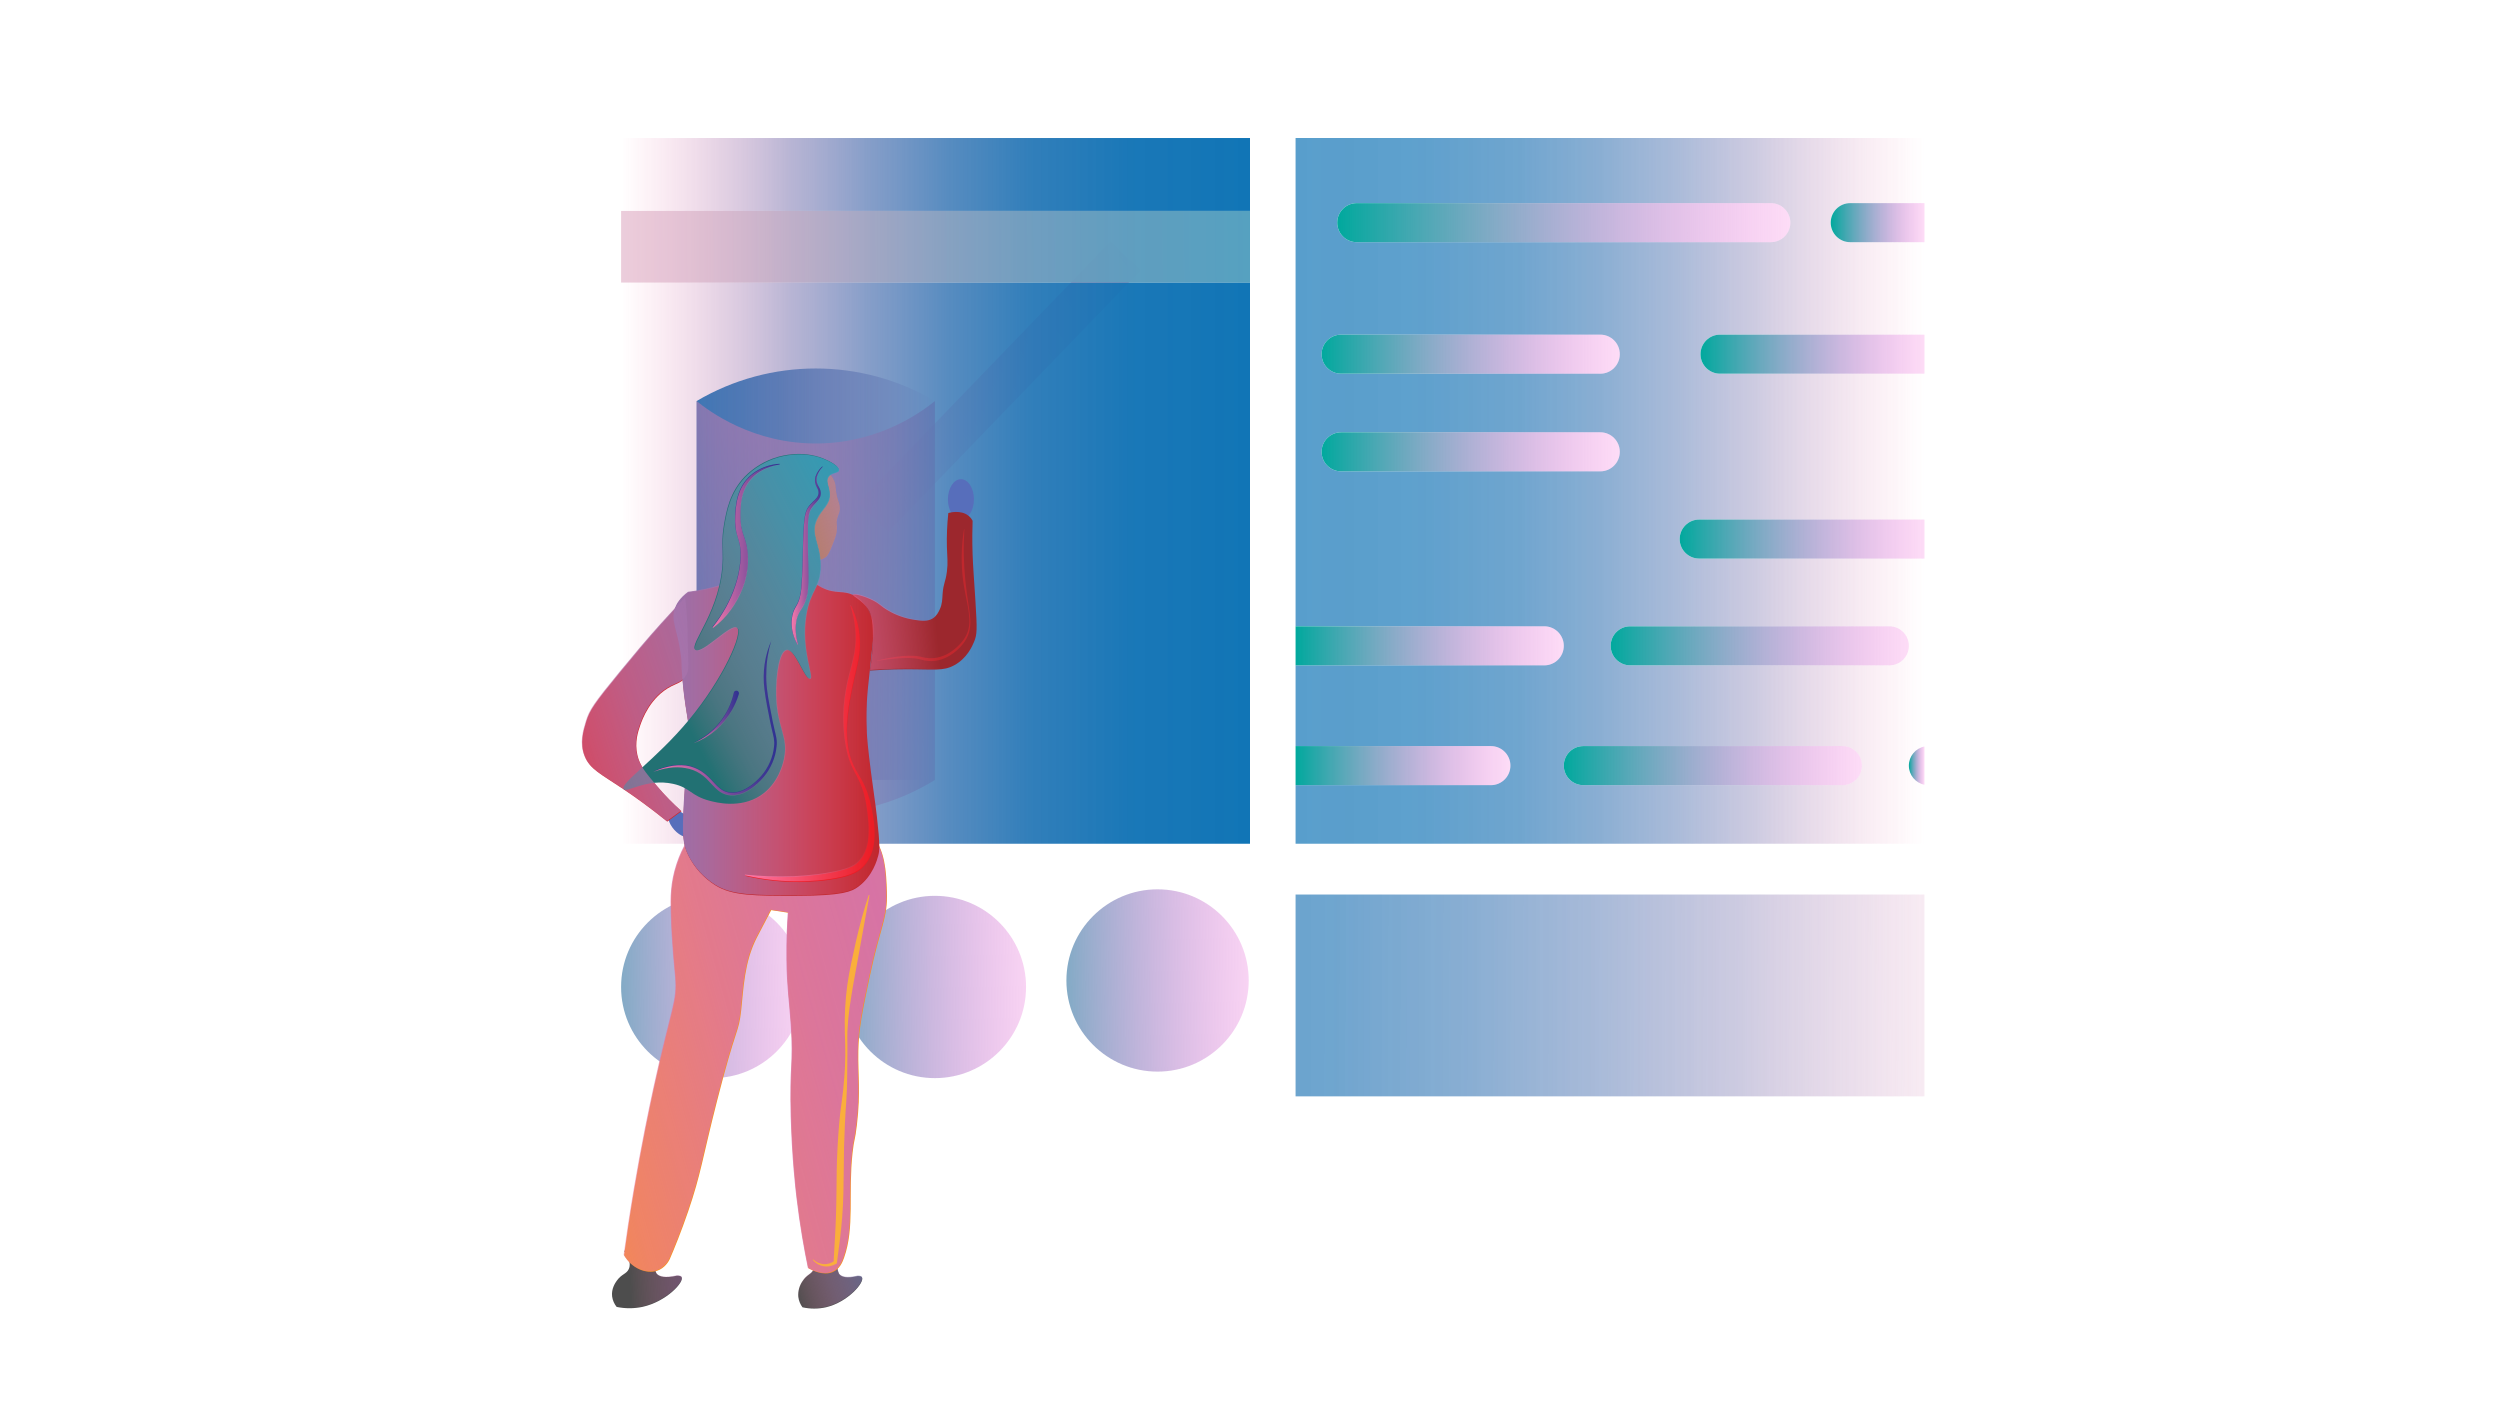
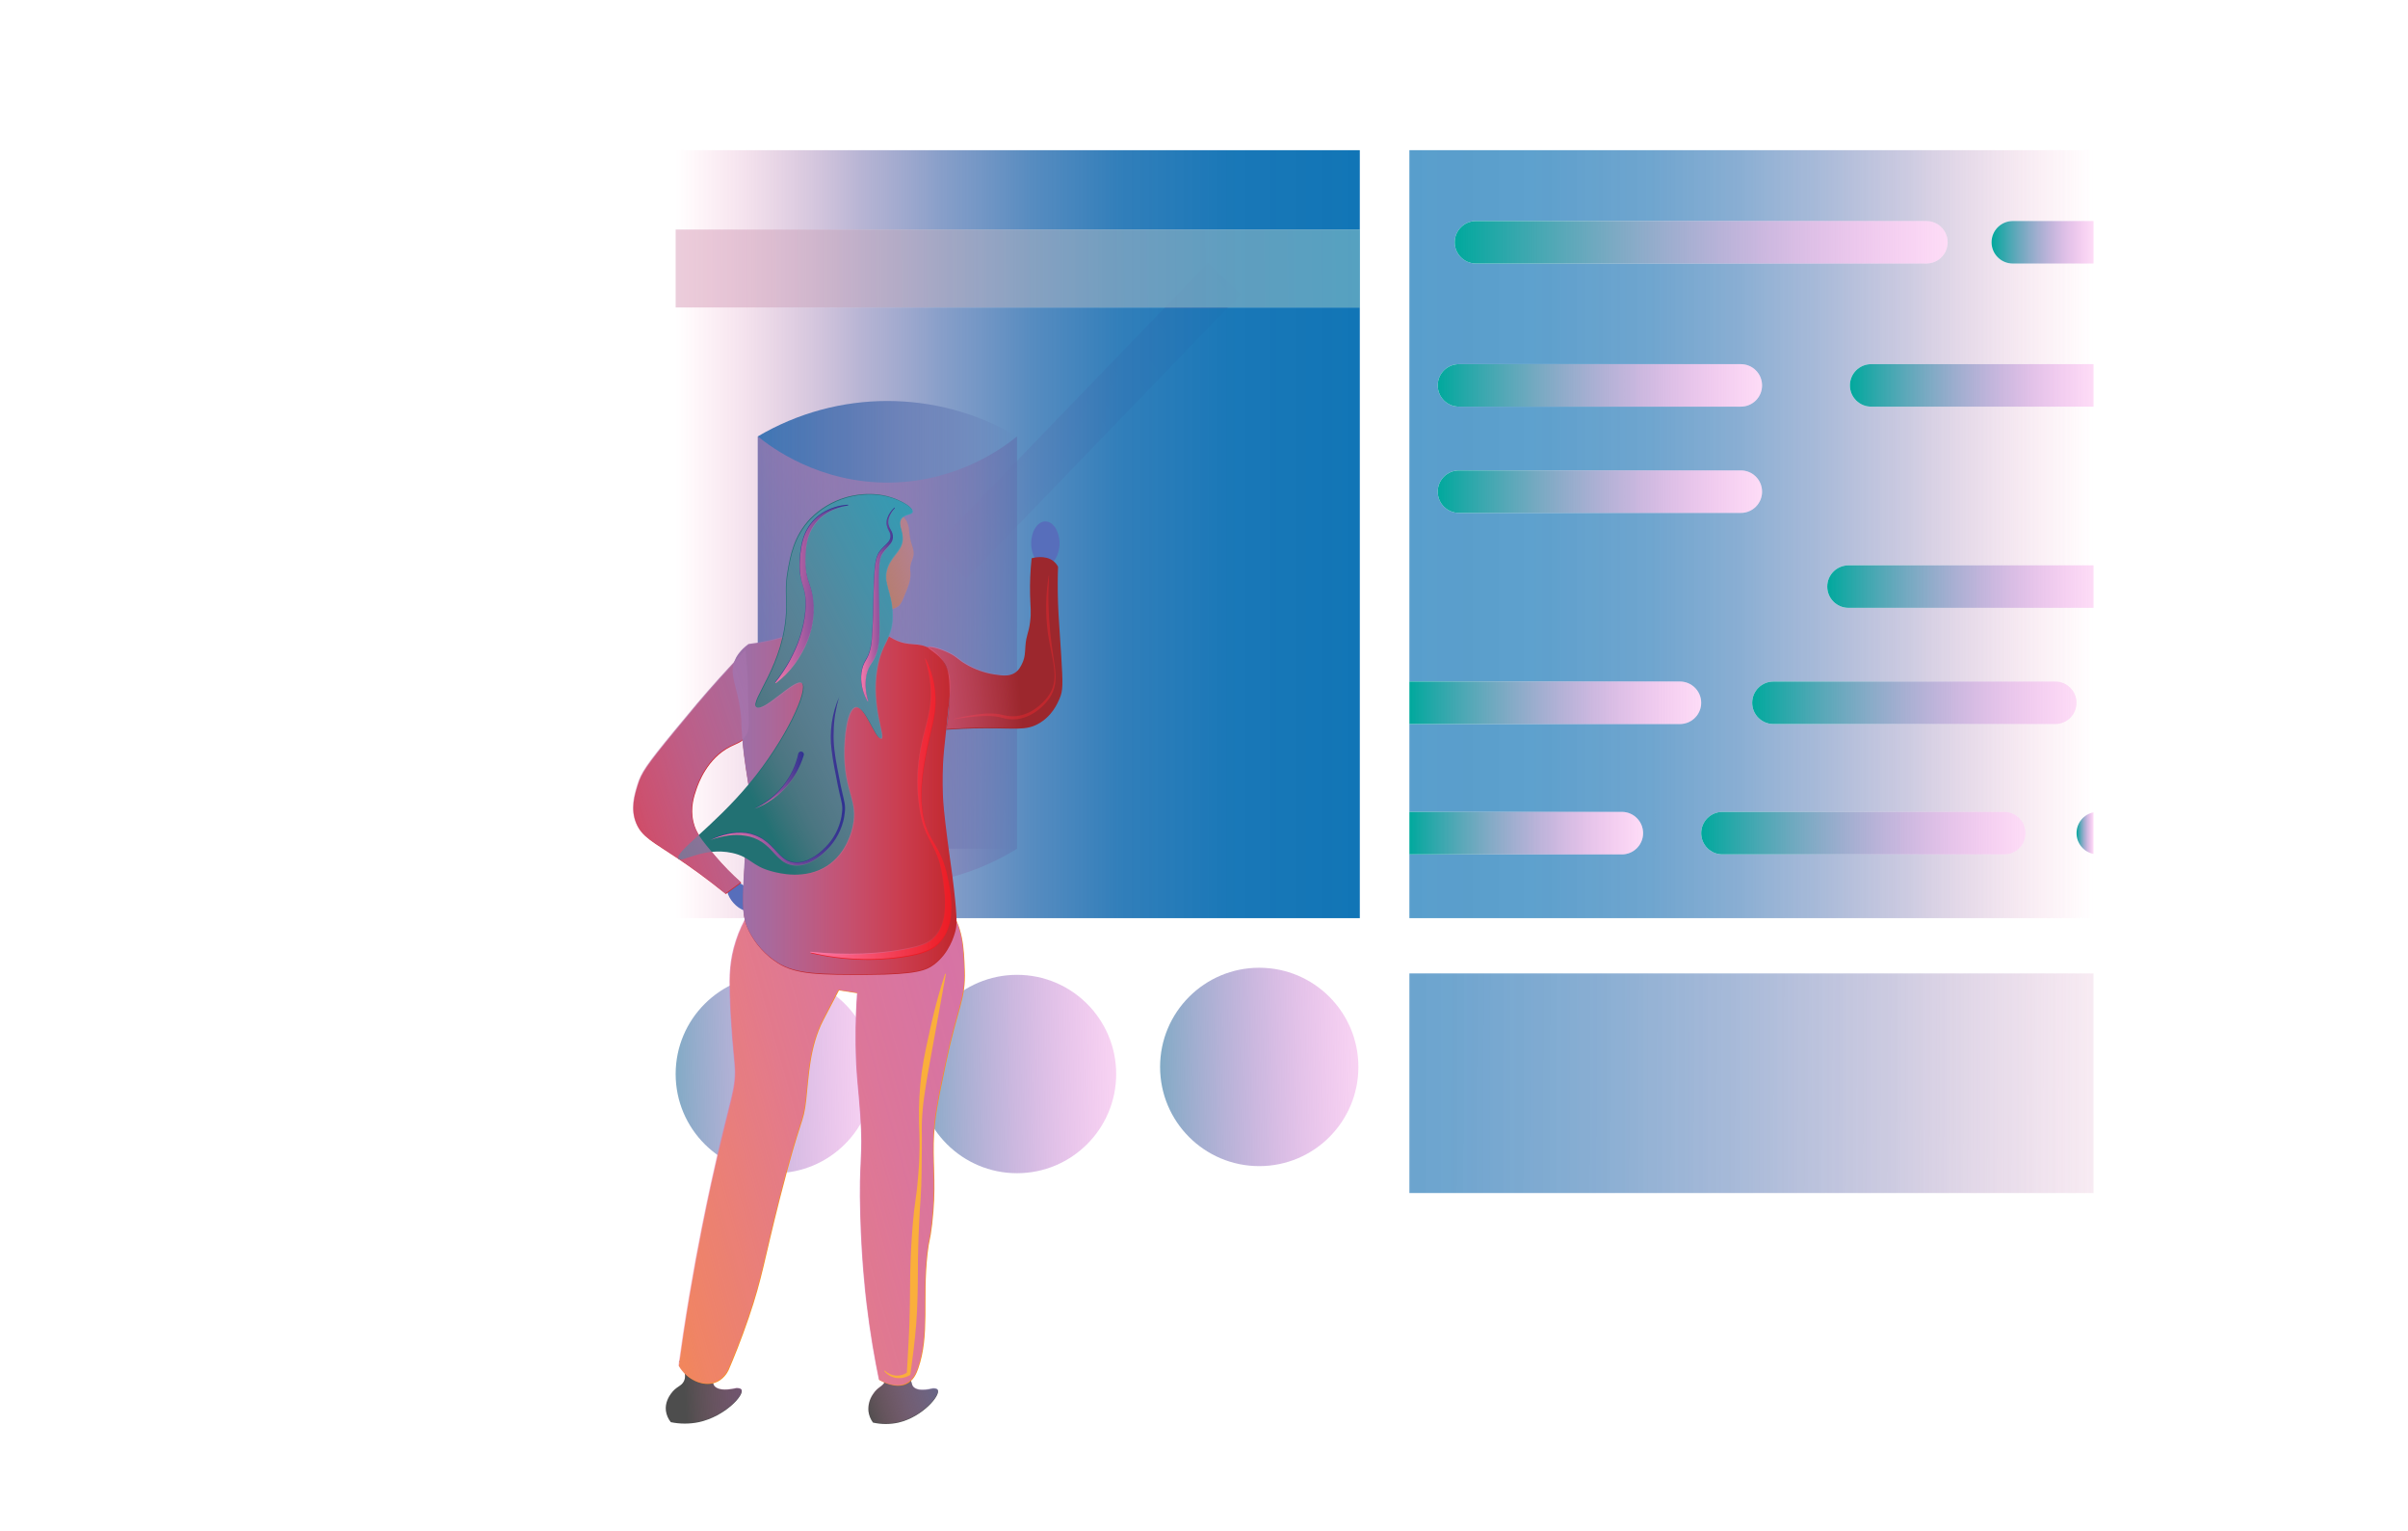
- <svg xmlns="http://www.w3.org/2000/svg" xmlns:xlink="http://www.w3.org/1999/xlink" viewBox="0 0 1920 1080">
+ <svg xmlns="http://www.w3.org/2000/svg" xmlns:xlink="http://www.w3.org/1999/xlink" viewBox="0 0 1700 1080">
  <defs>
    <linearGradient id="linear-gradient-17" x1="477" y1="134" x2="960" y2="134" gradientTransform="matrix(-1, 0, 0, 1, 1437, 0)" xlink:href="#linear-gradient" />
    <linearGradient id="Orchid-6" x1="607.07" y1="426.82" x2="634.11" y2="426.82" xlink:href="#Orchid" />
    <linearGradient id="linear-gradient-2" x1="995" y1="377" x2="1478" y2="377" gradientTransform="matrix(1, 0, 0, 1, 0, 0)" xlink:href="#linear-gradient" />
    <linearGradient id="linear-gradient-3" x1="1027" y1="171" x2="1375" y2="171" gradientUnits="userSpaceOnUse">
      <stop offset="0" stop-color="#00a99d" />
      <stop offset="0.61" stop-color="#9574bf" stop-opacity="0.52" />
      <stop offset="1" stop-color="#f652d5" stop-opacity="0.2" />
    </linearGradient>
    <linearGradient id="linear-gradient-4" x1="1015" y1="272" x2="1244" y2="272" xlink:href="#linear-gradient-3" />
    <linearGradient id="linear-gradient-5" x1="1015" y1="347" x2="1244" y2="347" xlink:href="#linear-gradient-3" />
    <linearGradient id="linear-gradient-6" x1="1290" y1="414" x2="1478" y2="414" xlink:href="#linear-gradient-3" />
    <linearGradient id="linear-gradient-7" x1="1306" y1="272" x2="1478" y2="272" xlink:href="#linear-gradient-3" />
    <linearGradient id="linear-gradient-8" x1="995" y1="496" x2="1201" y2="496" xlink:href="#linear-gradient-3" />
    <linearGradient id="linear-gradient-9" x1="1237" y1="496" x2="1466" y2="496" xlink:href="#linear-gradient-3" />
    <linearGradient id="linear-gradient-10" x1="995" y1="588" x2="1160" y2="588" xlink:href="#linear-gradient-3" />
    <linearGradient id="linear-gradient-11" x1="1201" y1="588" x2="1430" y2="588" xlink:href="#linear-gradient-3" />
    <linearGradient id="linear-gradient-12" x1="1466" y1="588" x2="1478" y2="588" xlink:href="#linear-gradient-3" />
    <linearGradient id="linear-gradient-13" x1="1406" x2="1478" xlink:href="#linear-gradient-3" />
    <linearGradient id="linear-gradient-14" x1="535" y1="441" x2="718" y2="441" gradientTransform="matrix(1, 0, 0, 1, 0, 0)" xlink:href="#linear-gradient" />
    <linearGradient id="Orchid" x1="835" y1="386.43" x2="404.18" y2="530.04" gradientUnits="userSpaceOnUse">
      <stop offset="0" stop-color="#ff7bab" />
      <stop offset="0.22" stop-color="#ff7bab" stop-opacity="0.76" />
      <stop offset="0.6" stop-color="#ff7bab" stop-opacity="0.36" />
      <stop offset="0.87" stop-color="#ff7bab" stop-opacity="0.1" />
      <stop offset="1" stop-color="#ff7bab" stop-opacity="0" />
    </linearGradient>
    <linearGradient id="linear-gradient-15" x1="934.5" y1="172.45" x2="589.46" y2="429.78" gradientTransform="translate(448.09 -461.45) rotate(46.01)" gradientUnits="userSpaceOnUse">
      <stop offset="0" stop-color="#ff7bab" />
      <stop offset="0.08" stop-color="#ff7bab" stop-opacity="0.91" />
      <stop offset="0.51" stop-color="#ff7bab" stop-opacity="0.43" />
      <stop offset="0.82" stop-color="#ff7bab" stop-opacity="0.12" />
      <stop offset="0.95" stop-color="#ff7bab" stop-opacity="0" />
      <stop offset="1" stop-color="#ff7bab" stop-opacity="0" />
    </linearGradient>
    <linearGradient id="linear-gradient-16" x1="477" y1="432.5" x2="960" y2="432.5" gradientTransform="matrix(-1, 0, 0, 1, 1437, 0)" xlink:href="#linear-gradient" />
    <linearGradient id="linear-gradient" x1="1741.97" y1="763.18" x2="913.69" y2="765.3" gradientTransform="matrix(1, 0, 0, -1, 0, 1529)" gradientUnits="userSpaceOnUse">
      <stop offset="0" stop-color="#1175b6" />
      <stop offset="0.19" stop-color="#1575b6" stop-opacity="0.98" />
      <stop offset="0.35" stop-color="#2275b5" stop-opacity="0.93" />
      <stop offset="0.48" stop-color="#3776b4" stop-opacity="0.84" />
      <stop offset="0.61" stop-color="#5677b3" stop-opacity="0.71" />
      <stop offset="0.73" stop-color="#7d78b1" stop-opacity="0.55" />
      <stop offset="0.84" stop-color="#ad79af" stop-opacity="0.34" />
      <stop offset="0.95" stop-color="#e57aac" stop-opacity="0.11" />
      <stop offset="1" stop-color="#ff7bab" stop-opacity="0" />
    </linearGradient>
    <linearGradient id="linear-gradient-18" x1="477" y1="189.5" x2="960" y2="189.5" gradientTransform="matrix(-1, 0, 0, 1, 1437, 0)" xlink:href="#linear-gradient" />
    <linearGradient id="linear-gradient-19" x1="188.94" y1="197.84" x2="1021.98" y2="184.72" gradientUnits="userSpaceOnUse">
      <stop offset="0" stop-color="#ff7bab" />
      <stop offset="0.64" stop-color="#b7b6c2" />
      <stop offset="0.95" stop-color="#98cfcb" />
      <stop offset="0.96" stop-color="#9ecac9" stop-opacity="0.94" />
      <stop offset="0.98" stop-color="#d2a0b9" stop-opacity="0.44" />
      <stop offset="0.99" stop-color="#f285af" stop-opacity="0.12" />
      <stop offset="1" stop-color="#ff7bab" stop-opacity="0" />
    </linearGradient>
    <linearGradient id="linear-gradient-20" x1="735.76" y1="755.41" x2="976.82" y2="751.62" xlink:href="#linear-gradient-3" />
    <linearGradient id="linear-gradient-21" x1="564.76" y1="760.41" x2="805.82" y2="756.62" xlink:href="#linear-gradient-3" />
    <linearGradient id="linear-gradient-22" x1="393.76" y1="760.41" x2="634.82" y2="756.62" xlink:href="#linear-gradient-3" />
    <linearGradient id="linear-gradient-23" x1="793.83" y1="930.02" x2="608.12" y2="988.35" gradientUnits="userSpaceOnUse">
      <stop offset="0" stop-color="#2571ab" />
      <stop offset="0.25" stop-color="#2871ab" stop-opacity="0.98" />
      <stop offset="0.4" stop-color="#3372ab" stop-opacity="0.94" />
      <stop offset="0.53" stop-color="#4672ab" stop-opacity="0.85" />
      <stop offset="0.65" stop-color="#6074ab" stop-opacity="0.73" />
      <stop offset="0.75" stop-color="#8275ab" stop-opacity="0.57" />
      <stop offset="0.85" stop-color="#ac77ab" stop-opacity="0.38" />
      <stop offset="0.94" stop-color="#dc79ab" stop-opacity="0.16" />
      <stop offset="1" stop-color="#ff7bab" stop-opacity="0" />
    </linearGradient>
    <linearGradient id="linear-gradient-24" x1="754.82" y1="965.89" x2="483.29" y2="981.31" gradientUnits="userSpaceOnUse">
      <stop offset="0" stop-color="#1f34ab" />
      <stop offset="0.25" stop-color="#2235ab" stop-opacity="0.98" />
      <stop offset="0.41" stop-color="#2e39ab" stop-opacity="0.94" />
      <stop offset="0.53" stop-color="#413fab" stop-opacity="0.85" />
      <stop offset="0.65" stop-color="#5c47ab" stop-opacity="0.73" />
      <stop offset="0.75" stop-color="#7e52ab" stop-opacity="0.57" />
      <stop offset="0.85" stop-color="#a960ab" stop-opacity="0.38" />
      <stop offset="0.94" stop-color="#db70ab" stop-opacity="0.16" />
      <stop offset="1" stop-color="#ff7bab" stop-opacity="0" />
    </linearGradient>
    <linearGradient id="linear-gradient-25" x1="904.72" y1="714.75" x2="350.73" y2="869.8" gradientUnits="userSpaceOnUse">
      <stop offset="0" stop-color="#d371ab" />
      <stop offset="0.23" stop-color="#d471ab" stop-opacity="0.99" />
      <stop offset="0.38" stop-color="#d572ab" stop-opacity="0.95" />
      <stop offset="0.5" stop-color="#d872ab" stop-opacity="0.88" />
      <stop offset="0.61" stop-color="#dd73ab" stop-opacity="0.78" />
      <stop offset="0.7" stop-color="#e274ab" stop-opacity="0.65" />
      <stop offset="0.8" stop-color="#e976ab" stop-opacity="0.5" />
      <stop offset="0.88" stop-color="#f178ab" stop-opacity="0.31" />
      <stop offset="0.96" stop-color="#fa7aab" stop-opacity="0.11" />
      <stop offset="1" stop-color="#ff7bab" stop-opacity="0" />
    </linearGradient>
    <linearGradient id="linear-gradient-26" x1="517.2" y1="562.96" x2="675.08" y2="562.96" gradientUnits="userSpaceOnUse">
      <stop offset="0" stop-color="#9871ab" />
      <stop offset="0.16" stop-color="#a572ab" stop-opacity="0.88" />
      <stop offset="0.49" stop-color="#c675ab" stop-opacity="0.56" />
      <stop offset="0.96" stop-color="#fa7bab" stop-opacity="0.04" />
      <stop offset="1" stop-color="#ff7bab" stop-opacity="0" />
    </linearGradient>
    <linearGradient id="linear-gradient-27" x1="809.69" y1="331.91" x2="593.94" y2="398.49" gradientUnits="userSpaceOnUse">
      <stop offset="0" stop-color="#888fdc" />
      <stop offset="0.23" stop-color="#898fdb" stop-opacity="0.99" />
      <stop offset="0.37" stop-color="#8e8eda" stop-opacity="0.95" />
      <stop offset="0.49" stop-color="#968dd6" stop-opacity="0.88" />
      <stop offset="0.6" stop-color="#a18bd2" stop-opacity="0.79" />
      <stop offset="0.69" stop-color="#af88cc" stop-opacity="0.67" />
      <stop offset="0.78" stop-color="#c185c4" stop-opacity="0.52" />
      <stop offset="0.87" stop-color="#d682bc" stop-opacity="0.34" />
      <stop offset="0.95" stop-color="#ee7eb2" stop-opacity="0.14" />
      <stop offset="1" stop-color="#ff7bab" stop-opacity="0" />
    </linearGradient>
    <linearGradient id="linear-gradient-28" x1="836.35" y1="356.2" x2="510.31" y2="521.94" gradientUnits="userSpaceOnUse">
      <stop offset="0" stop-color="#1ea4bc" />
      <stop offset="0.24" stop-color="#21a3bc" stop-opacity="0.99" />
      <stop offset="0.39" stop-color="#2ba2bb" stop-opacity="0.94" />
      <stop offset="0.52" stop-color="#3d9eba" stop-opacity="0.86" />
      <stop offset="0.63" stop-color="#559ab8" stop-opacity="0.75" />
      <stop offset="0.73" stop-color="#7594b5" stop-opacity="0.61" />
      <stop offset="0.83" stop-color="#9c8db2" stop-opacity="0.44" />
      <stop offset="0.92" stop-color="#ca85af" stop-opacity="0.24" />
      <stop offset="1" stop-color="#ff7bab" stop-opacity="0" />
    </linearGradient>
    <linearGradient id="Orchid-2" x1="569.77" y1="570.85" x2="671.69" y2="570.85" xlink:href="#Orchid" />
    <linearGradient id="linear-gradient-29" x1="674.93" y1="493.99" x2="381.1" y2="589.49" gradientUnits="userSpaceOnUse">
      <stop offset="0" stop-color="#9871ab" />
      <stop offset="0.21" stop-color="#9a71ab" stop-opacity="0.98" />
      <stop offset="0.36" stop-color="#a072ab" stop-opacity="0.93" />
      <stop offset="0.5" stop-color="#a973ab" stop-opacity="0.83" />
      <stop offset="0.63" stop-color="#b774ab" stop-opacity="0.7" />
      <stop offset="0.75" stop-color="#c976ab" stop-opacity="0.53" />
      <stop offset="0.86" stop-color="#de78ab" stop-opacity="0.32" />
      <stop offset="0.97" stop-color="#f87aab" stop-opacity="0.07" />
      <stop offset="1" stop-color="#ff7bab" stop-opacity="0" />
    </linearGradient>
    <linearGradient id="linear-gradient-30" x1="429.42" y1="480.83" x2="716.77" y2="454.19" xlink:href="#linear-gradient-25" />
    <linearGradient id="Orchid-3" x1="530.61" y1="550.79" x2="567.61" y2="550.79" xlink:href="#Orchid" />
    <linearGradient id="Orchid-4" x1="500.61" y1="551.38" x2="596.7" y2="551.38" xlink:href="#Orchid" />
    <linearGradient id="Orchid-5" x1="544.61" y1="419.32" x2="601.61" y2="419.32" xlink:href="#Orchid" />
    <style>
            .cls-25{fill:#4d4d4d}.cls-28{fill:#576ebb}.cls-33{fill:#c0272d}.cls-41{fill:#2e3191}
        </style>
  </defs>
  <g id="board">
    <rect x="995" y="687" width="483" height="155" transform="translate(2473 1529) rotate(180)" style="fill:url(#linear-gradient);opacity:.7" />
    <path d="M1406,171a15,15,0,0,1,15-15h57V106H995V481h191a15,15,0,0,1,0,30H995v62h150a15,15,0,0,1,0,30H995v45h483V602.7a15,15,0,0,1,0-29.4V429H1305a15,15,0,0,1,0-30h173V287H1321a15,15,0,0,1,0-30h157V186h-57A15,15,0,0,1,1406,171Zm-376,86h199a15,15,0,0,1,0,30H1030a15,15,0,0,1,0-30Zm0,105a15,15,0,0,1,0-30h199a15,15,0,0,1,0,30Zm385,241H1216a15,15,0,0,1,0-30h199a15,15,0,0,1,0,30Zm36-122a15,15,0,0,1,0,30H1252a15,15,0,0,1,0-30Zm-91-295H1042a15,15,0,0,1,0-30h318a15,15,0,0,1,0,30Z" style="fill:url(#linear-gradient-2);opacity:.7" />
    <path d="M1360,156H1042a15,15,0,0,0,0,30h318a15,15,0,0,0,0-30Z" style="fill:url(#linear-gradient-3)" />
    <path d="M1030,287h199a15,15,0,0,0,0-30H1030a15,15,0,0,0,0,30Z" style="fill:url(#linear-gradient-4)" />
    <path d="M1244,347a15,15,0,0,0-15-15H1030a15,15,0,0,0,0,30h199A15,15,0,0,0,1244,347Z" style="fill:url(#linear-gradient-5)" />
    <path d="M1290,414a15,15,0,0,0,15,15h173V399H1305A15,15,0,0,0,1290,414Z" style="fill:url(#linear-gradient-6)" />
    <path d="M1306,272a15,15,0,0,0,15,15h157V257H1321A15,15,0,0,0,1306,272Z" style="fill:url(#linear-gradient-7)" />
    <path d="M1201,496a15,15,0,0,0-15-15H995v30h191A15,15,0,0,0,1201,496Z" style="fill:url(#linear-gradient-8)" />
    <path d="M1237,496a15,15,0,0,0,15,15h199a15,15,0,0,0,0-30H1252A15,15,0,0,0,1237,496Z" style="fill:url(#linear-gradient-9)" />
    <path d="M1160,588a15,15,0,0,0-15-15H995v30h150A15,15,0,0,0,1160,588Z" style="fill:url(#linear-gradient-10)" />
    <path d="M1415,573H1216a15,15,0,0,0,0,30h199a15,15,0,0,0,0-30Z" style="fill:url(#linear-gradient-11)" />
    <path d="M1466,588a15,15,0,0,0,12,14.7V573.3A15,15,0,0,0,1466,588Z" style="fill:url(#linear-gradient-12)" />
    <path d="M1421,156a15,15,0,0,0,0,30h57V156Z" style="fill:url(#linear-gradient-13)" />
    <path d="M718,599H535V308a179.91,179.91,0,0,1,183,0Z" style="fill:url(#linear-gradient-14)" />
    <path d="M718,599a173.9,173.9,0,0,1-183,0V308c9,7.35,43.41,33.49,94.12,32.58,47.46-.86,79.42-24.89,88.88-32.58Z" style="fill:url(#Orchid)" />
    <rect x="628" y="281" width="279" height="32" transform="translate(20.75 642.87) rotate(-46.01)" style="fill:url(#linear-gradient-15)" />
    <rect x="477" y="217" width="483" height="431" style="fill:url(#linear-gradient-16)" />
    <rect x="477" y="106" width="483" height="56" style="fill:url(#linear-gradient-17)" />
    <rect x="477" y="162" width="483" height="55" style="fill:url(#linear-gradient-18)" />
    <rect x="477" y="162" width="483" height="55" style="opacity:.5;fill:url(#linear-gradient-19)" />
    <circle cx="889" cy="753" r="70" style="fill:url(#linear-gradient-20)" />
    <circle cx="718" cy="758" r="70" style="fill:url(#linear-gradient-21)" />
    <circle cx="547" cy="758" r="70" style="fill:url(#linear-gradient-22)" />
  </g>
  <g id="person">
    <path d="M610.91,414a33.41,33.41,0,0,1,6.58,10q.56,14.5,1.1,29a73.1,73.1,0,0,1-35.1,3,68.17,68.17,0,0,1-14.26-4,62.44,62.44,0,0,0,7.68-21c2.69-16.12-2.93-24.18,2.19-28C585.39,398.31,601.86,404.5,610.91,414Z" style="fill:#a47240" />
    <path class="cls-25" d="M641.79,969c2,7.45,1.85,8.69,3.19,10,1.67,1.63,5.22,3,13.82,1,2,0,2.85.48,3.18,1,2.34,3.59-10.59,19-27.62,23a41.32,41.32,0,0,1-18.07,0,17.17,17.17,0,0,1-3.19-8,18.35,18.35,0,0,1,3.19-12c3.49-5.41,6.83-5.18,8.5-9,1.15-2.64,1.38-6.92-3.19-14,11.82-4.44,15.68-2.21,17-1C639.12,960.47,639.78,961.26,641.79,969Z" />
    <path class="cls-25" d="M501.4,968.72c2.12,7.46,2,8.69,3.47,10,1.82,1.63,5.7,3.06,15.07,1,2.23,0,3.11.49,3.47,1,2.55,3.59-11.55,19-30.12,23a48.83,48.83,0,0,1-19.7,0,16.36,16.36,0,0,1-3.48-8c-.73-5.86,2.34-10.38,3.48-12,3.81-5.41,7.45-5.17,9.27-9,1.26-2.63,1.51-6.92-3.48-14,12.89-4.44,17.09-2.21,18.54-1C498.48,960.19,499.2,961,501.4,968.72Z" />
    <path d="M641.71,968.63c1.94,7.45,1.85,8.69,3.19,10,1.67,1.63,5.22,3,13.81,1,2,0,2.85.48,3.19,1,2.33,3.59-10.6,19-27.63,23a41.28,41.28,0,0,1-18.06,0,17.06,17.06,0,0,1-3.19-8,18.29,18.29,0,0,1,3.19-12c3.49-5.42,6.83-5.18,8.5-9,1.15-2.64,1.38-6.92-3.19-14,11.82-4.44,15.68-2.21,17-1C639,960.1,639.7,960.89,641.71,968.63Z" style="fill:url(#linear-gradient-23)" />
    <path d="M501.32,968.35c2.11,7.45,2,8.69,3.47,10,1.82,1.63,5.69,3.06,15.07,1,2.22,0,3.1.48,3.47,1,2.55,3.59-11.56,19-30.13,23a48.78,48.78,0,0,1-19.69,0,16.26,16.26,0,0,1-3.48-8c-.74-5.86,2.34-10.38,3.48-12,3.8-5.41,7.45-5.18,9.27-9,1.25-2.64,1.5-6.92-3.48-14,12.89-4.44,17.09-2.21,18.54-1C498.4,959.82,499.12,960.62,501.32,968.35Z" style="fill:url(#linear-gradient-24)" />
    <ellipse class="cls-28" cx="523" cy="632.5" rx="7" ry="12.5" transform="translate(-288.15 507.52) rotate(-41.65)" />
    <ellipse class="cls-28" cx="738" cy="383.5" rx="10" ry="15.5" />
    <path d="M654.78,457c.77-1.29,8.57.63,15.36,4,6,3,5.74,4.35,12.06,8A56.75,56.75,0,0,0,702,476c5.56.84,10.22,1.48,14.26-1,3.1-1.91,4.46-4.81,5.48-7,2-4.37,1.87-7.62,2.19-12,.64-8.43,2.2-8.51,3.29-17,.93-7.15.23-10.26,0-19a197.6,197.6,0,0,1,1.1-26c.87-.25,9.42-2.63,15.36,2a12,12,0,0,1,3.29,4c-.21,5.81-.4,14.87,0,26,.35,9.83,1,16.95,2.19,36,1.33,21.36,1.32,25.32-1.1,31-1.37,3.24-5.37,12.64-15.35,18-8.58,4.61-15.42,2.92-37.29,3-12,0-21.66.6-27.42,1a154.46,154.46,0,0,0,2.19-25c.08-14.88-2.1-19.06-3.29-21C662,461.16,654,458.35,654.78,457Z" style="fill:#9c272d" />
    <path d="M526.65,459c-4.67,4.9-11.08,11.73-18.55,20-12,13.31-19.39,22.19-31.65,37-20.11,24.3-23.62,29.65-26.19,38-2.24,7.3-5.21,16.93-1.09,27,4,9.75,11.86,13.21,29.47,25,8.45,5.66,20.22,14,33.82,25l10.92-8a187.5,187.5,0,0,1-18.56-19c-8.93-10.58-13.44-16-15.27-24-2.31-10,.56-18.34,2.18-23,1.38-4,7.52-21.69,24-30,4.34-2.19,8-3,10.91-7,2.68-3.71,2.48-7.17,2.18-16-.8-23.36-.06-18.41-1.09-32C527.32,466.49,526.92,462,526.65,459Z" style="fill:#cf272d" />
    <path d="M528.65,645a87.84,87.84,0,0,0-8.78,19c-4.68,14.16-4.68,25.91-4.38,37,.65,24.57,2.66,41.37,3.29,49,1.62,19.83-2.56,21.61-16.46,85-3.55,16.23-9.49,44.44-15.35,79-3.33,19.65-5.84,36.63-7.68,50,5.83,10.11,16.95,14.65,25.23,12,6-1.93,9-7.17,9.87-9,3.52-8.15,8.79-21,14.26-37,9.75-28.59,10.61-39.51,21.93-84,15.21-59.75,16.6-51.61,18.65-70,1.82-16.36,2.3-37,12.07-56,1.28-2.51,11-21,11-21h0l13.17,2c-.62,8.39-1.27,20.86-1.1,36,.25,21.81,2,31.31,3.29,50,2.13,31.45-1.15,30.39,0,71,.88,31.29,3.46,54.18,4.39,62,2.59,21.84,5.92,40.23,8.77,54,2.67,1.52,11.34,6,18.65,3,5.4-2.26,7.58-7.64,8.77-11,8.36-23.68,3-48.69,6.58-81,1.19-10.76,1.81-8.3,3.29-21,3-25.75.75-38.54,1.1-57,.32-16.93,3.14-30.29,8.78-57,8.29-39.32,13.88-44.35,13.16-65-.55-15.83-1.12-31.9-12.07-45C638.75,603.77,549,614.3,528.65,645Z" style="fill:#f6921e" />
    <path d="M528.24,644.65a87.84,87.84,0,0,0-8.78,19c-4.68,14.16-4.68,25.91-4.38,37,.65,24.57,2.66,41.37,3.29,49,1.62,19.83-2.56,21.61-16.46,85-3.55,16.23-9.49,44.44-15.35,79-3.33,19.65-5.84,36.63-7.68,50,5.83,10.11,16.95,14.65,25.23,12,6-1.93,9-7.17,9.87-9,3.52-8.16,8.79-21,14.26-37,9.75-28.59,10.61-39.51,21.94-84,15.2-59.75,16.59-51.61,18.64-70,1.82-16.36,2.3-37,12.07-56,1.29-2.51,11-21,11-21h0l13.17,2c-.61,8.39-1.27,20.86-1.1,36,.25,21.81,2,31.31,3.29,50,2.13,31.45-1.15,30.38,0,71,.88,31.29,3.46,54.18,4.39,62,2.59,21.84,5.92,40.23,8.77,54,2.67,1.51,11.34,6.05,18.65,3,5.4-2.26,7.59-7.64,8.77-11,8.36-23.68,3-48.69,6.58-81,1.19-10.76,1.81-8.3,3.29-21,3-25.75.75-38.54,1.1-57,.32-16.93,3.14-30.29,8.78-57,8.29-39.33,13.88-44.35,13.16-65-.55-15.83-1.12-31.9-12.07-45C638.34,603.42,548.54,614,528.24,644.65Z" style="fill:url(#linear-gradient-25)" />
    <path class="cls-33" d="M630.65,451c11.68,6.12,17,1.41,26.33,7,7.59,4.56,10.63,11.67,12.06,15,2.87,6.69,2.29,11.24,0,32-2.68,24.34-3,28.5-3.29,34-.51,11.31-.18,20.1,0,24,.15,3.08.51,9.58,3.29,31,2.16,16.65,2.91,20.15,4.39,33,2.61,22.6,2,26.54,1.1,30-.86,3.22-4.19,15.74-15.36,24-5.14,3.81-12.2,6.89-46.07,7-33.71.11-50.82,0-63.61-8a57,57,0,0,1-20.84-23c-4.12-8.46-4.61-15.51-3.29-40,2.47-46.19,5.56-46.24,3.29-62-1-7.16-3-16.72-4.39-33-1-12.25-.19-10.68-1.1-18-2.56-20.58-8.33-27-4.38-37,1.15-2.91,3.65-7.41,9.87-12a152,152,0,0,0,24.13-5A148.93,148.93,0,0,0,567,445c8.08-3.34,7.12-3.84,11-5,5.82-1.75,12-1.19,24.13,0,6.68.66,10.08,1,13.16,2C623,444.48,623.93,447.48,630.65,451Z" />
    <path class="cls-33" d="M740.6,406.51c-.34,6.63-.56,13.25-.41,19.86s.56,13.19,1.23,19.76,1.55,13.14,2.6,19.7c.49,3.29,1,6.58,1.18,9.92a30.26,30.26,0,0,1-1,10,25.82,25.82,0,0,1-4.78,8.95,38.4,38.4,0,0,1-7.34,7,33.55,33.55,0,0,1-4.34,2.74,32.24,32.24,0,0,1-4.75,2,25,25,0,0,1-10.22,1.16,28,28,0,0,1-5.07-.94,30.38,30.38,0,0,0-4.72-1,57.94,57.94,0,0,0-9.78-.26,190.86,190.86,0,0,0-19.72,2.19.09.09,0,0,1-.11-.09.09.09,0,0,1,.07-.11,128.63,128.63,0,0,1,19.65-3.55,59.72,59.72,0,0,1,10.1-.1,28,28,0,0,1,5,.9,26.71,26.71,0,0,0,9.47.75,28.33,28.33,0,0,0,4.67-1,31.29,31.29,0,0,0,4.49-1.73,33.17,33.17,0,0,0,4.11-2.5,39.37,39.37,0,0,0,7.21-6.49,25.58,25.58,0,0,0,5-8.27,26.56,26.56,0,0,0,1.31-9.65,71.09,71.09,0,0,0-1.12-9.84c-.58-3.26-1.27-6.51-1.92-9.77s-1.22-6.54-1.7-9.85a138.07,138.07,0,0,1,.64-39.83.1.1,0,0,1,.12-.08A.09.09,0,0,1,740.6,406.51Z" />
    <path d="M630.42,450.5c11.68,6.12,17,1.42,26.33,7,7.59,4.56,10.63,11.67,12.06,15,2.87,6.69,2.29,11.25,0,32-2.68,24.34-3,28.51-3.29,34-.51,11.32-.18,20.1,0,24,.15,3.09.51,9.59,3.29,31,2.16,16.66,2.9,20.15,4.39,33,2.61,22.61,2,26.54,1.09,30-.85,3.23-4.18,15.74-15.35,24-5.15,3.81-12.2,6.9-46.07,7-33.71.11-50.82,0-63.61-8a56.9,56.9,0,0,1-20.84-23c-4.12-8.46-4.61-15.51-3.29-40,2.47-46.18,5.55-46.23,3.29-62-1-7.16-3-16.72-4.39-33-1-12.25-.19-10.68-1.1-18-2.56-20.58-8.33-27-4.39-37,1.16-2.91,3.66-7.4,9.88-12a152.22,152.22,0,0,0,24.13-5,143.25,143.25,0,0,0,14.26-5c8.08-3.33,7.12-3.84,11-5,5.83-1.75,12-1.19,24.13,0,6.69.66,10.09,1,13.17,2C622.73,444,623.69,447,630.42,450.5Z" style="fill:url(#linear-gradient-26)" />
    <path d="M627.36,357c3.29,1.66,10.26,5.19,13.16,12,2,4.72.38,7,3.3,16a15.13,15.13,0,0,1,1.09,6c-.18,3.23-1.52,4.4-2.19,8-.57,3.05.15,3.49,0,7-.18,4.21-1.37,7.18-3.29,12-2.26,5.66-3.39,8.49-5.49,10-4.49,3.25-10.67,2.36-13.16,2-5.15-.74-6.56-2.5-17.55-8-6.43-3.22-9.65-4.84-13.16-6-11-3.64-14.3-1.07-18.65-4-10-6.74-3.63-27.9-3.29-29a40.54,40.54,0,0,1,18.65-24C598.59,352.25,614.85,350.67,627.36,357Z" style="fill:#a57c52" />
    <path d="M627.46,357.13c3.29,1.67,10.25,5.19,13.16,12,2,4.72.38,7,3.29,16a15,15,0,0,1,1.1,6c-.18,3.23-1.52,4.4-2.19,8-.57,3.05.14,3.49,0,7-.18,4.22-1.37,7.19-3.29,12-2.27,5.66-3.4,8.49-5.49,10-4.49,3.25-10.67,2.36-13.16,2-5.15-.74-6.56-2.49-17.55-8-6.44-3.22-9.65-4.83-13.16-6-11-3.64-14.31-1.07-18.65-4-10-6.73-3.63-27.9-3.29-29a40.57,40.57,0,0,1,18.65-24C598.68,352.38,615,350.8,627.46,357.13Z" style="fill:url(#linear-gradient-27)" />
    <path d="M667.74,687.56l-12.66,69.75c-1,5.78-1.93,11.58-2.72,17.42a175.53,175.53,0,0,0-1.56,17.57c-.06,3-.09,5.9,0,8.86l0,8.89c0,5.94-.12,11.86-.19,17.79s-.27,11.88-.67,17.83l-.6,8.83-.46,8.82Q648,881,648,898.68c-.08,11.79-.25,23.72-1.17,35.57s-2.45,23.64-4.06,35.39l-.09.63-.47.29a14.6,14.6,0,0,1-4.7,1.81,13.85,13.85,0,0,1-5,.1,13.28,13.28,0,0,1-8.21-4.8.25.25,0,0,1,.36-.34,13,13,0,0,0,8,3.55,12.09,12.09,0,0,0,4.28-.54,13.73,13.73,0,0,0,3.81-1.9l-.56.92c.29-5.91.65-11.8,1-17.69.22-2.94.34-5.89.47-8.84s.28-5.88.36-8.83c.17-5.89.34-11.77.38-17.66s.13-11.8.2-17.73q.38-17.8,1.88-35.58c.47-5.91,1.21-11.86,2.07-17.71s1.38-11.68,1.83-17.58l.33-4.42.24-4.42q.21-4.42.25-8.85c.08-5.91-.22-11.8-.38-17.75a226.32,226.32,0,0,1,1.89-35.67c.83-5.9,1.93-11.74,3.15-17.55s2.5-11.58,3.8-17.36c2.71-11.55,5.75-23,9.53-34.28a.25.25,0,0,1,.31-.16A.25.25,0,0,1,667.74,687.56Z" style="fill:#faaf3b" />
    <path d="M653.73,465.41a65,65,0,0,1,6.34,36.7c-.39,3.15-1,6.26-1.65,9.31l-2.1,9c-1.34,6-2.6,12-3.59,18a160.76,160.76,0,0,0-2.1,18.19,83.49,83.49,0,0,0,1,18.28l.42,2.25.53,2.23c.32,1.49.83,2.93,1.29,4.38a53.11,53.11,0,0,0,3.84,8.28c1.49,2.68,3.15,5.3,4.65,8.06a61.18,61.18,0,0,1,3.83,8.64c.49,1.5,1,3,1.43,4.51l.63,2.28c.19.77.35,1.53.52,2.3.73,3.09,1.27,6.09,1.79,9.2a71.83,71.83,0,0,1,.86,19,38.48,38.48,0,0,1-2.18,9.59,28.35,28.35,0,0,1-5,8.74,22.48,22.48,0,0,1-8.1,6.31,46.82,46.82,0,0,1-9.26,3.19c-3.11.74-6.22,1.29-9.32,1.76s-6.21.85-9.33,1.11-6.24.46-9.37.59-6.24.12-9.37.07a175.65,175.65,0,0,1-37-4.65.25.25,0,0,1-.19-.3.26.26,0,0,1,.27-.2,259.64,259.64,0,0,0,36.84,1.21c6.11-.27,12.21-.75,18.25-1.54a152,152,0,0,0,17.89-3.22,45.56,45.56,0,0,0,8.23-2.82A18.35,18.35,0,0,0,660.2,661a23.07,23.07,0,0,0,4.33-7.14,33.32,33.32,0,0,0,2.15-8.37,74.7,74.7,0,0,0-.14-17.92,118.08,118.08,0,0,0-3-18A58.36,58.36,0,0,0,660.4,601c-.65-1.37-1.32-2.75-2-4.11s-1.47-2.71-2.18-4.1a65.86,65.86,0,0,1-3.79-8.59,67.88,67.88,0,0,1-2.39-9.06,122.15,122.15,0,0,1-1.39-37.35,146.57,146.57,0,0,1,3.4-18.41c1.46-6.08,3.23-11.92,4.22-17.86,2.07-11.85.76-24.21-3-36a.25.25,0,0,1,.46-.18Z" style="fill:#ec1c24" />
    <path d="M632,352c-16-6.32-31.52-2-35-1a58.41,58.41,0,0,0-25,15c-11.79,12.35-14.25,26.77-16,37-2,11.46-.86,17.37-1,26-.62,39.77-26.26,65.75-21,70,5,4.06,27.26-20.68,32-17,5,3.91-10.48,39.1-37,71-25.4,30.55-52.86,48.44-50,53,2.12,3.38,17.47-8.52,38-4,13.1,2.88,13.4,9.16,28,13,4.93,1.3,23.48,6.17,39-4,13.93-9.12,17.37-25.08,18-28,3.77-17.47-5.37-23.41-6-49-.36-14.88,2.21-34.05,8-35,6.74-1.11,13.9,23.13,18,22,3.16-.87-7.34-22.37-3-49,3.26-19.95,11.19-20.65,11-38s-8.07-23.3-3-35c3.64-8.4,10.42-11.39,10-20-.27-5.65-3.31-9.45-1-13s7.63-2.77,8-5C644.51,357.94,637.07,354,632,352Z" style="fill:#227173" />
    <path d="M632.41,352.38c-16.06-6.32-31.52-2-35-1a58.44,58.44,0,0,0-25,15c-11.79,12.35-14.25,26.77-16,37-2,11.47-.87,17.37-1,26-.62,39.77-26.26,65.76-21,70,5,4.06,27.25-20.68,32-17,5,3.91-10.49,39.11-37,71-25.4,30.55-52.86,48.44-50,53,2.12,3.38,17.47-8.51,38-4,13.09,2.88,13.4,9.17,28,13,4.93,1.3,23.48,6.17,39-4,13.93-9.12,17.37-25.08,18-28,3.77-17.47-5.38-23.41-6-49-.37-14.88,2.21-34.05,8-35,6.74-1.11,13.9,23.13,18,22,3.16-.87-7.35-22.37-3-49,3.25-19.95,11.19-20.65,11-38s-8.07-23.3-3-35c3.64-8.4,10.41-11.39,10-20-.27-5.65-3.31-9.45-1-13s7.63-2.77,8-5C644.92,358.32,637.48,354.38,632.41,352.38Z" style="fill:url(#linear-gradient-28)" />
    <path class="cls-41" d="M567.44,533a58.67,58.67,0,0,1-5.3,12.34A57.15,57.15,0,0,1,532.5,570.5a55.85,55.85,0,0,0,20.22-15.77A54.65,54.65,0,0,0,563.56,532a2,2,0,0,1,3.92.85s0,.09,0,.14Z" />
    <path class="cls-41" d="M592.5,491.5a102.42,102.42,0,0,0-2.86,12.42,82.2,82.2,0,0,0-1.07,12.6c-.42,8.42.88,16.81,2.45,25.15.79,4.18,1.58,8.37,2.45,12.52.44,2.08.89,4.15,1.38,6.22s1,4.12,1.4,6.29a22.71,22.71,0,0,1,.16,6.63,32.32,32.32,0,0,1-.44,3.24c-.16,1.08-.43,2.14-.69,3.2a44.13,44.13,0,0,1-5.17,12,42.18,42.18,0,0,1-3.84,5.29c-.72.84-1.47,1.62-2.22,2.39s-1.54,1.52-2.34,2.25a38.34,38.34,0,0,1-10.9,7.2,24.16,24.16,0,0,1-6.45,1.63,18.49,18.49,0,0,1-6.7-.54,16.36,16.36,0,0,1-6-3.07,40.74,40.74,0,0,1-4.75-4.51c-1.45-1.57-2.87-3.12-4.37-4.58a35.06,35.06,0,0,0-4.81-3.9,28.76,28.76,0,0,0-11.46-4.34,37.79,37.79,0,0,0-12.47-.16,65.62,65.62,0,0,0-12.32,3.11q2.91-1.32,5.94-2.4a56.91,56.91,0,0,1,6.2-1.74,39,39,0,0,1,13-.78,27.6,27.6,0,0,1,6.38,1.65c1,.35,2,.88,3,1.33.51.22,1,.54,1.44.8s1,.53,1.42.86a37,37,0,0,1,5.1,4.13c1.56,1.52,3,3.1,4.45,4.66,2.85,3.08,5.89,6,9.8,7a16.35,16.35,0,0,0,6,.48,21.7,21.7,0,0,0,5.89-1.49,36.62,36.62,0,0,0,10.31-6.82c.77-.71,1.53-1.43,2.26-2.18s1.47-1.51,2.13-2.29a41.25,41.25,0,0,0,3.66-5,42.06,42.06,0,0,0,4.93-11.42,31,31,0,0,0,.66-3,29.21,29.21,0,0,0,.42-3.08,20.42,20.42,0,0,0-.14-6.1c-.36-2-.9-4.1-1.38-6.18s-.95-4.16-1.39-6.26c-.87-4.19-1.66-8.36-2.45-12.56s-1.52-8.42-2-12.69a71,71,0,0,1,5.44-37.85Z" />
    <path class="cls-41" d="M598.53,356.8a40.61,40.61,0,0,0-8.91,2.34,33.68,33.68,0,0,0-8,4.31A29.77,29.77,0,0,0,571,377.6a40.25,40.25,0,0,0-2,8.71,74.06,74.06,0,0,0-.44,9.1,49.45,49.45,0,0,0,.62,8.93,52,52,0,0,0,2.49,8.62,46.27,46.27,0,0,1,2.29,9.59,60.48,60.48,0,0,1,.38,9.78,58.86,58.86,0,0,1-4,19,69.85,69.85,0,0,1-4.11,8.75,73.19,73.19,0,0,1-5.14,8.1,61.83,61.83,0,0,1-13.34,13.53.31.31,0,0,1-.42-.44,110.49,110.49,0,0,0,10.2-15.35c1.43-2.68,2.76-5.38,4-8.19a87.63,87.63,0,0,0,3.2-8.42,82.67,82.67,0,0,0,3.72-17.4,53.78,53.78,0,0,0,.26-8.87,37.18,37.18,0,0,0-1.58-8.64c-.43-1.47-.89-3-1.31-4.56a41.56,41.56,0,0,1-1-4.85,54.51,54.51,0,0,1-.26-9.7,77.28,77.28,0,0,1,1-9.5,42.87,42.87,0,0,1,2.68-9.31,32.18,32.18,0,0,1,12.37-14.57,38.43,38.43,0,0,1,17.91-5.72.3.3,0,0,1,.32.28A.3.3,0,0,1,598.53,356.8Z" />
    <path class="cls-41" d="M631.68,358.67a17.71,17.71,0,0,0-4.32,7.51,9.48,9.48,0,0,0-.09,4.17,12.72,12.72,0,0,0,1.74,3.88,9,9,0,0,1,1.37,4.64,7.46,7.46,0,0,1-.41,2.51,9.38,9.38,0,0,1-1.19,2.21,43.82,43.82,0,0,1-3,3.46,26.14,26.14,0,0,0-2.67,3.35c-.19.29-.4.59-.56.88s-.32.55-.44.87a12.74,12.74,0,0,0-.65,1.92,26.67,26.67,0,0,0-.7,4.2c-.3,2.88-.36,5.84-.4,8.8,0,5.92,0,11.93.16,17.83.1,3,.2,6,.24,9s.11,6,.12,9-.07,6-.33,9.11a46,46,0,0,1-.67,4.69,37.57,37.57,0,0,1-1.3,4.62,28,28,0,0,1-2.07,4.45c-.84,1.43-1.74,2.65-2.42,3.77a22.17,22.17,0,0,0-2.67,7.67c-1,5.55-.22,11.45,1.34,17.21a.25.25,0,0,1-.46.18,33.18,33.18,0,0,1-4.38-17.77,28.17,28.17,0,0,1,.65-4.73,21,21,0,0,1,1.64-4.68c.76-1.5,1.58-2.72,2.16-3.92a21.55,21.55,0,0,0,1.46-3.76,37.14,37.14,0,0,0,1.53-8.2c.26-2.87.42-5.82.57-8.77.33-5.94.54-11.86.59-17.83s.31-11.95.6-18c.16-3,.34-6,.78-9a30.6,30.6,0,0,1,1-4.59,14.92,14.92,0,0,1,.89-2.28c.16-.37.41-.73.61-1.1s.46-.65.68-1a28.81,28.81,0,0,1,3.1-3.48c1.08-1.07,2.17-2.05,3-3.11a6.35,6.35,0,0,0,.47-7.42,14.24,14.24,0,0,1-1.65-4.36,10.74,10.74,0,0,1,.34-4.69,18.52,18.52,0,0,1,5-7.57.24.24,0,0,1,.35,0A.24.24,0,0,1,631.68,358.67Z" />
    <path d="M653.5,464.91a65,65,0,0,1,6.34,36.71c-.39,3.14-1,6.25-1.65,9.3l-2.1,9c-1.35,6-2.6,11.95-3.59,18a162.93,162.93,0,0,0-2.11,18.18,84.12,84.12,0,0,0,1,18.28l.41,2.26.54,2.22a44,44,0,0,0,1.29,4.38,52.73,52.73,0,0,0,3.84,8.29c1.49,2.67,3.14,5.3,4.65,8.05a61.18,61.18,0,0,1,3.83,8.64c.49,1.5,1,3,1.43,4.52L668,615c.19.76.35,1.53.52,2.29.73,3.09,1.27,6.09,1.79,9.2a71.45,71.45,0,0,1,.85,19,37.69,37.69,0,0,1-2.18,9.6,28.27,28.27,0,0,1-5,8.73,22.51,22.51,0,0,1-8.1,6.32,48.38,48.38,0,0,1-9.26,3.19c-3.11.74-6.22,1.28-9.32,1.75s-6.21.85-9.33,1.12-6.24.46-9.37.59-6.25.12-9.37.06a174.92,174.92,0,0,1-37-4.65.25.25,0,0,1-.19-.3.26.26,0,0,1,.27-.19,259.63,259.63,0,0,0,36.84,1.2c6.11-.27,12.2-.75,18.25-1.53a151.49,151.49,0,0,0,17.88-3.23,46.17,46.17,0,0,0,8.24-2.81,18.44,18.44,0,0,0,6.45-4.91,23.32,23.32,0,0,0,4.33-7.15,33.36,33.36,0,0,0,2.15-8.36,74.69,74.69,0,0,0-.14-17.92,118.21,118.21,0,0,0-3-18,59.42,59.42,0,0,0-3.14-8.5c-.65-1.38-1.32-2.75-2-4.12s-1.47-2.71-2.19-4.1a67.67,67.67,0,0,1-3.78-8.58,68.43,68.43,0,0,1-2.39-9.07,121.77,121.77,0,0,1-1.39-37.34,144.14,144.14,0,0,1,3.4-18.41c1.45-6.09,3.23-11.93,4.22-17.86,2.07-11.86.76-24.22-3-36a.25.25,0,0,1,.16-.32A.26.26,0,0,1,653.5,464.91Z" style="fill:url(#Orchid-2)" />
    <path d="M526.3,458.6c-4.67,4.91-11.08,11.73-18.55,20-12,13.32-19.38,22.19-31.64,37-20.12,24.31-23.62,29.65-26.19,38-2.25,7.31-5.21,16.93-1.09,27,4,9.75,11.85,13.22,29.46,25,8.46,5.67,20.23,14,33.83,25l10.91-8a185.1,185.1,0,0,1-18.55-19c-8.94-10.57-13.44-16-15.28-24-2.31-10,.57-18.33,2.18-23,1.39-4,7.52-21.69,24-30,4.34-2.18,8.05-3,10.91-7,2.69-3.7,2.49-7.17,2.18-16-.79-23.36-.06-18.4-1.09-32C527,466.1,526.58,461.58,526.3,458.6Z" style="fill:url(#linear-gradient-29)" />
    <path d="M655.06,456.55c.77-1.28,8.57.64,15.36,4,6,3,5.74,4.36,12.06,8a56.75,56.75,0,0,0,19.75,7c5.56.85,10.21,1.49,14.25-1,3.11-1.9,4.47-4.81,5.49-7,2-4.36,1.86-7.62,2.19-12,.63-8.42,2.19-8.51,3.29-17,.93-7.15.23-10.26,0-19a194.14,194.14,0,0,1,1.1-26c.87-.25,9.42-2.62,15.35,2a12.15,12.15,0,0,1,3.3,4c-.22,5.81-.4,14.88,0,26,.35,9.84,1,16.95,2.19,36,1.33,21.36,1.32,25.32-1.1,31-1.37,3.24-5.37,12.64-15.35,18-8.58,4.61-15.42,2.93-37.3,3-12,.05-21.65.6-27.42,1a154.65,154.65,0,0,0,2.2-25c.07-14.88-2.1-19.06-3.29-21C662.31,460.71,654.26,457.9,655.06,456.55Z" style="fill:url(#linear-gradient-30)" />
    <path d="M567.55,533.33a58.67,58.67,0,0,1-5.3,12.34,57.15,57.15,0,0,1-29.64,25.16,55.76,55.76,0,0,0,20.22-15.77,54.81,54.81,0,0,0,6.77-10.78,55.67,55.67,0,0,0,4.08-11.95,2,2,0,1,1,3.91.85c0,.05,0,.09,0,.14Z" style="fill:url(#Orchid-3)" />
    <path d="M592.61,491.83a102.42,102.42,0,0,0-2.86,12.42,82.2,82.2,0,0,0-1.07,12.6c-.41,8.42.88,16.81,2.45,25.15.79,4.18,1.59,8.37,2.45,12.52q.66,3.12,1.38,6.22c.48,2.07,1,4.12,1.4,6.29a22.71,22.71,0,0,1,.17,6.63c-.12,1.08-.23,2.17-.45,3.24s-.43,2.14-.69,3.2a44.13,44.13,0,0,1-5.17,12,42.18,42.18,0,0,1-3.84,5.29c-.71.84-1.47,1.62-2.22,2.39s-1.54,1.52-2.34,2.25a38.34,38.34,0,0,1-10.9,7.2,24.16,24.16,0,0,1-6.45,1.63,18.51,18.51,0,0,1-6.7-.54,16.36,16.36,0,0,1-6-3.07A40.74,40.74,0,0,1,547,602.7c-1.45-1.57-2.87-3.12-4.36-4.58a35.76,35.76,0,0,0-4.82-3.9,28.76,28.76,0,0,0-11.46-4.34,37.79,37.79,0,0,0-12.47-.16,65.81,65.81,0,0,0-12.32,3.11q2.91-1.32,5.94-2.4a57.55,57.55,0,0,1,6.2-1.74,39.09,39.09,0,0,1,13-.78,27.65,27.65,0,0,1,6.37,1.65c1,.35,2,.88,3,1.33.51.22,1,.54,1.45.8s1,.53,1.41.86a37,37,0,0,1,5.1,4.13c1.56,1.52,3,3.1,4.45,4.66,2.85,3.08,5.89,6,9.8,7a16.35,16.35,0,0,0,6,.48,21.7,21.7,0,0,0,5.89-1.49,36.81,36.81,0,0,0,10.32-6.82c.77-.71,1.52-1.43,2.25-2.18s1.47-1.51,2.13-2.29a40.22,40.22,0,0,0,3.66-5,42.06,42.06,0,0,0,4.93-11.42,31,31,0,0,0,.66-3c.21-1,.32-2,.43-3.08a20.75,20.75,0,0,0-.15-6.1c-.36-2-.9-4.1-1.38-6.18s-.94-4.16-1.39-6.26c-.87-4.19-1.66-8.36-2.45-12.56s-1.52-8.42-2-12.69a71,71,0,0,1,5.44-37.85Z" style="fill:url(#Orchid-4)" />
    <path d="M598.64,357.13a40.61,40.61,0,0,0-8.91,2.34,33.68,33.68,0,0,0-8,4.31,29.77,29.77,0,0,0-10.62,14.15,39.65,39.65,0,0,0-2,8.71,76.08,76.08,0,0,0-.45,9.1,50.37,50.37,0,0,0,.62,8.93,53,53,0,0,0,2.49,8.62,46.27,46.27,0,0,1,2.29,9.59,59.52,59.52,0,0,1-3.62,28.79,68.41,68.41,0,0,1-4.1,8.75,74.78,74.78,0,0,1-5.15,8.1,61.61,61.61,0,0,1-13.34,13.53.3.3,0,0,1-.42-.07.32.32,0,0,1,0-.37,109.6,109.6,0,0,0,10.2-15.35c1.43-2.68,2.76-5.38,4-8.19a85.05,85.05,0,0,0,3.2-8.42,82.67,82.67,0,0,0,3.72-17.4,53.78,53.78,0,0,0,.26-8.87,37.16,37.16,0,0,0-1.57-8.64c-.43-1.47-.9-3-1.32-4.56a39.56,39.56,0,0,1-.94-4.85,52.69,52.69,0,0,1-.26-9.7,75.35,75.35,0,0,1,1-9.5,42.9,42.9,0,0,1,2.69-9.31,32.15,32.15,0,0,1,12.36-14.57,38.43,38.43,0,0,1,17.91-5.72.3.3,0,0,1,.32.28A.3.3,0,0,1,598.64,357.13Z" style="fill:url(#Orchid-5)" />
    <path d="M631.79,359a17.71,17.71,0,0,0-4.32,7.51,9.48,9.48,0,0,0-.09,4.17,12.72,12.72,0,0,0,1.74,3.88,8.92,8.92,0,0,1,1.37,4.64,7.22,7.22,0,0,1-.41,2.51,9.38,9.38,0,0,1-1.19,2.21,43.82,43.82,0,0,1-3,3.46,27,27,0,0,0-2.67,3.35c-.18.29-.4.59-.56.88a8.79,8.79,0,0,0-.43.87,11.73,11.73,0,0,0-.66,1.92,26.67,26.67,0,0,0-.7,4.2c-.3,2.88-.36,5.84-.39,8.8,0,5.92,0,11.93.15,17.83.1,3,.2,6,.24,9s.11,6,.12,9-.07,6-.33,9.11A43.33,43.33,0,0,1,620,457a39.46,39.46,0,0,1-1.31,4.62,27.12,27.12,0,0,1-2.07,4.45c-.83,1.43-1.74,2.65-2.42,3.77a22.17,22.17,0,0,0-2.67,7.67c-1,5.55-.22,11.45,1.34,17.21a.25.25,0,0,1-.17.31.26.26,0,0,1-.29-.13A33.27,33.27,0,0,1,608,477.15a28.17,28.17,0,0,1,.65-4.73,20.57,20.57,0,0,1,1.65-4.68c.75-1.5,1.57-2.72,2.15-3.92a22.41,22.41,0,0,0,1.47-3.76,38.33,38.33,0,0,0,1.53-8.2c.25-2.87.41-5.82.56-8.77.33-5.94.54-11.86.59-17.83s.31-11.95.6-18c.16-3,.34-6,.78-9.05a30.6,30.6,0,0,1,1-4.59,14.92,14.92,0,0,1,.89-2.28,12.21,12.21,0,0,1,.62-1.1c.22-.35.45-.65.68-1a27.91,27.91,0,0,1,3.09-3.48,41.93,41.93,0,0,0,3-3.11,6.37,6.37,0,0,0,.48-7.42,14,14,0,0,1-1.66-4.36,10.59,10.59,0,0,1,.35-4.69,18.39,18.39,0,0,1,5-7.57.24.24,0,0,1,.35,0A.24.24,0,0,1,631.79,359Z" style="fill:url(#Orchid-6)" />
  </g>
</svg>
